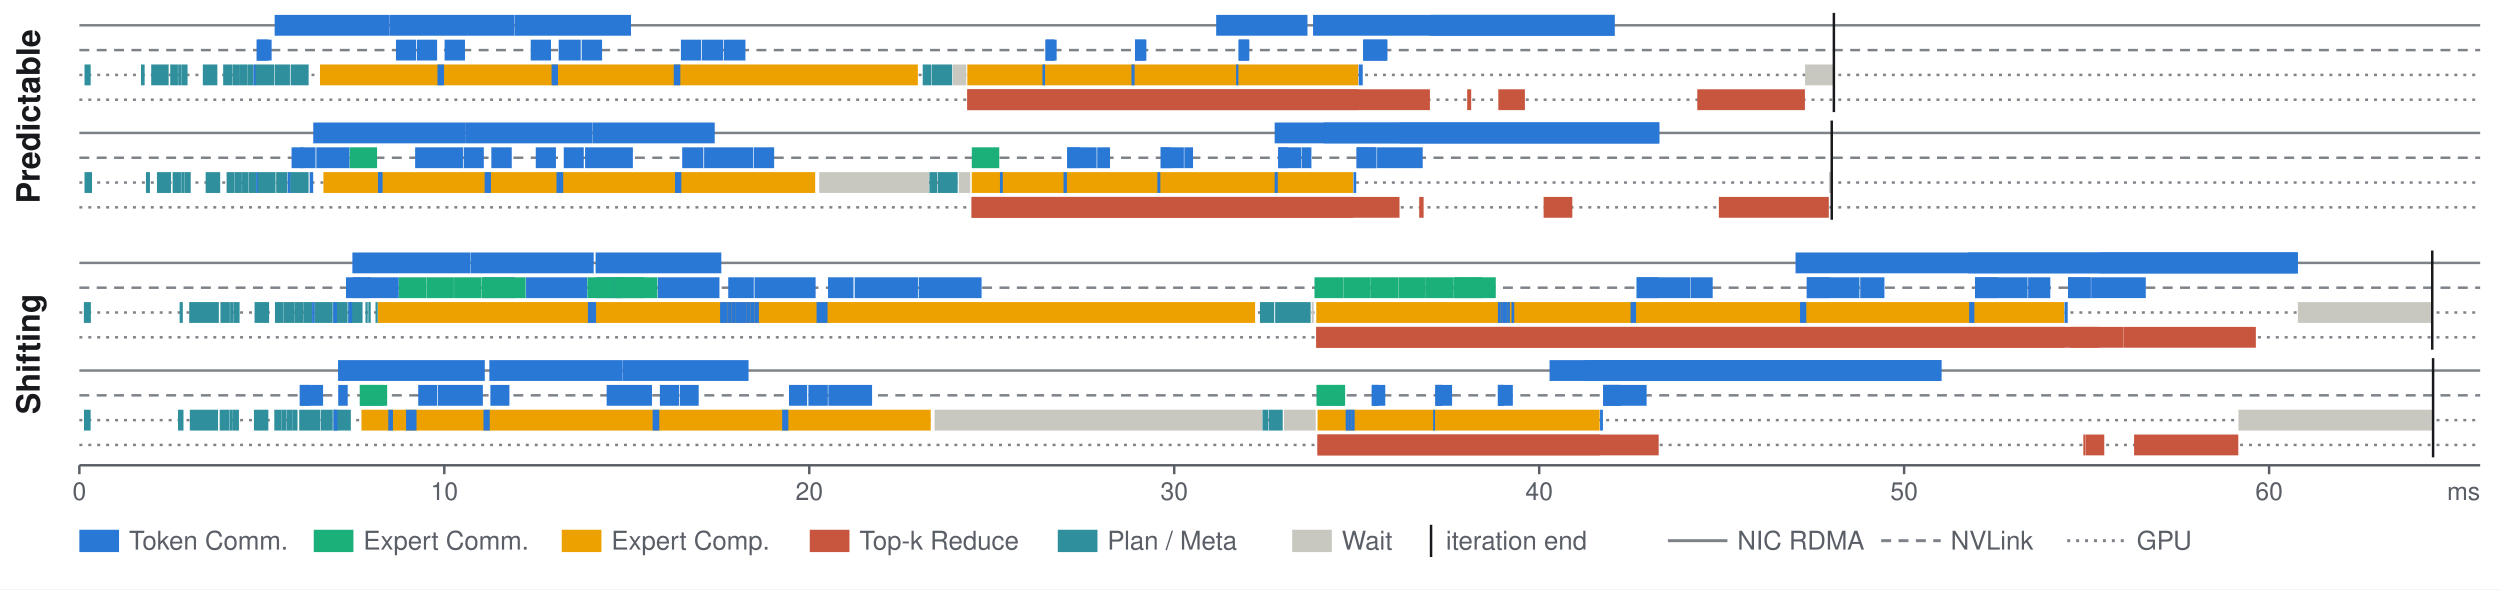
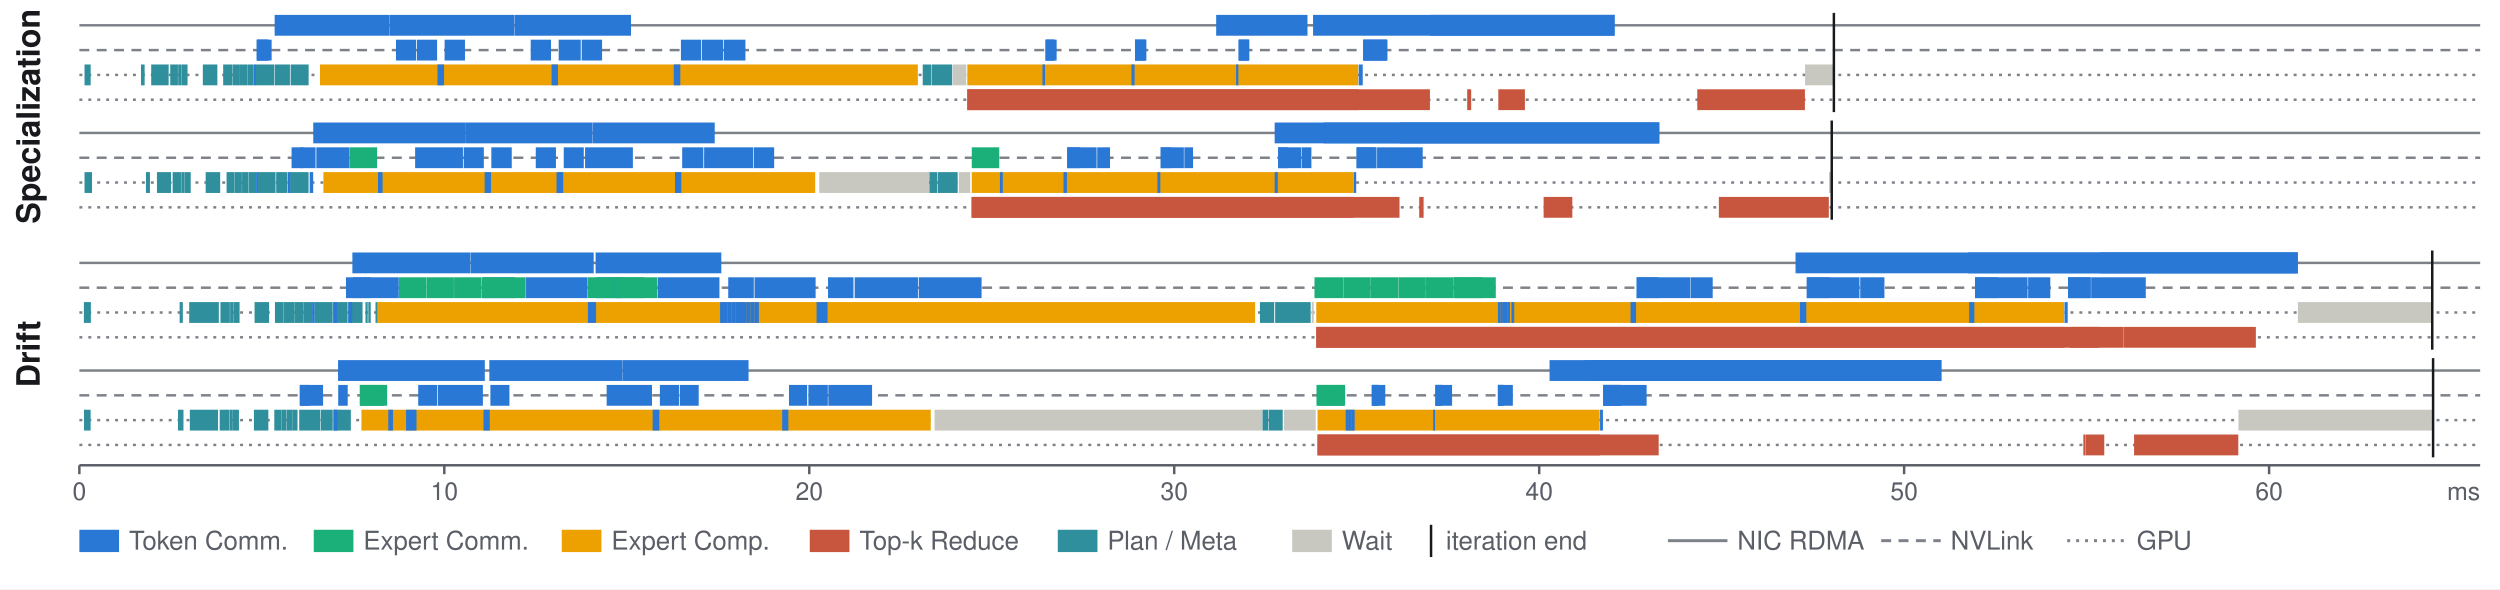
<svg xmlns="http://www.w3.org/2000/svg" width="504.0pt" height="118.8pt" viewBox="0 0 504.0 118.8" font-family="Helvetica, Arial, sans-serif">
  <rect width="504.0" height="118.8" fill="#ffffff" />
  <line x1="16.00" y1="5.10" x2="500.00" y2="5.10" stroke="#7d8289" stroke-width="0.5" />
  <rect x="55.37" y="3.00" width="23.19" height="4.20" fill="#2a78d6" />
  <rect x="78.59" y="3.00" width="25.06" height="4.20" fill="#2a78d6" />
  <rect x="103.71" y="3.00" width="23.50" height="4.20" fill="#2a78d6" />
  <rect x="245.18" y="3.00" width="18.41" height="4.20" fill="#2a78d6" />
  <rect x="264.71" y="3.00" width="60.79" height="4.20" fill="#2a78d6" />
  <rect x="288.30" y="3.00" width="37.20" height="4.20" fill="#2a78d6" />
  <line x1="16.00" y1="10.10" x2="500.00" y2="10.10" stroke="#7d8289" stroke-width="0.5" stroke-dasharray="2,1.5" />
  <rect x="51.77" y="8.00" width="2.99" height="4.20" fill="#2a78d6" />
  <rect x="51.77" y="8.00" width="2.39" height="4.20" fill="#2a78d6" />
  <rect x="51.78" y="8.00" width="2.24" height="4.20" fill="#2a78d6" />
  <rect x="79.83" y="8.00" width="4.07" height="4.20" fill="#2a78d6" />
  <rect x="84.06" y="8.00" width="4.06" height="4.20" fill="#2a78d6" />
  <rect x="89.63" y="8.00" width="4.11" height="4.20" fill="#2a78d6" />
  <rect x="106.99" y="8.00" width="4.09" height="4.20" fill="#2a78d6" />
  <rect x="112.63" y="8.00" width="4.45" height="4.20" fill="#2a78d6" />
  <rect x="117.27" y="8.00" width="4.11" height="4.20" fill="#2a78d6" />
  <rect x="137.27" y="8.00" width="4.06" height="4.20" fill="#2a78d6" />
  <rect x="141.48" y="8.00" width="4.32" height="4.20" fill="#2a78d6" />
  <rect x="145.94" y="8.00" width="4.34" height="4.20" fill="#2a78d6" />
  <rect x="210.80" y="8.00" width="2.22" height="4.20" fill="#2a78d6" />
  <rect x="210.80" y="8.00" width="1.79" height="4.20" fill="#2a78d6" />
  <rect x="210.81" y="8.00" width="1.79" height="4.20" fill="#2a78d6" />
  <rect x="228.82" y="8.00" width="2.07" height="4.20" fill="#2a78d6" />
  <rect x="228.82" y="8.00" width="2.18" height="4.20" fill="#2a78d6" />
  <rect x="228.82" y="8.00" width="2.29" height="4.20" fill="#2a78d6" />
  <rect x="249.73" y="8.00" width="1.99" height="4.20" fill="#2a78d6" />
  <rect x="249.73" y="8.00" width="2.09" height="4.20" fill="#2a78d6" />
  <rect x="249.73" y="8.00" width="2.12" height="4.20" fill="#2a78d6" />
  <rect x="274.83" y="8.00" width="4.74" height="4.20" fill="#2a78d6" />
  <rect x="274.83" y="8.00" width="4.88" height="4.20" fill="#2a78d6" />
  <rect x="274.84" y="8.00" width="4.75" height="4.20" fill="#2a78d6" />
  <line x1="16.00" y1="15.10" x2="500.00" y2="15.10" stroke="#7d8289" stroke-width="0.5" stroke-dasharray="0.6,1.2" />
  <rect x="17.04" y="13.00" width="1.24" height="4.20" fill="#2f8f9d" />
  <rect x="28.42" y="13.00" width="0.74" height="4.20" fill="#2f8f9d" />
  <rect x="30.48" y="13.00" width="3.52" height="4.20" fill="#2f8f9d" />
  <rect x="34.32" y="13.00" width="1.55" height="4.20" fill="#2f8f9d" />
  <rect x="35.92" y="13.00" width="0.65" height="4.20" fill="#2f8f9d" />
  <rect x="36.58" y="13.00" width="1.23" height="4.20" fill="#2f8f9d" />
  <rect x="40.89" y="13.00" width="2.93" height="4.20" fill="#2f8f9d" />
  <rect x="44.99" y="13.00" width="1.88" height="4.20" fill="#2f8f9d" />
  <rect x="46.91" y="13.00" width="1.28" height="4.20" fill="#2f8f9d" />
  <rect x="48.20" y="13.00" width="1.61" height="4.20" fill="#2f8f9d" />
  <rect x="49.85" y="13.00" width="1.21" height="4.20" fill="#2f8f9d" />
  <rect x="51.08" y="13.00" width="0.56" height="4.20" fill="#2a78d6" />
  <rect x="51.52" y="13.00" width="3.74" height="4.20" fill="#2f8f9d" />
  <rect x="55.36" y="13.00" width="3.09" height="4.20" fill="#2f8f9d" />
  <rect x="58.59" y="13.00" width="3.63" height="4.20" fill="#2f8f9d" />
  <rect x="64.51" y="13.00" width="120.53" height="4.20" fill="#eda100" />
  <rect x="88.20" y="13.00" width="1.32" height="4.20" fill="#2a78d6" />
  <rect x="111.20" y="13.00" width="1.29" height="4.20" fill="#2a78d6" />
  <rect x="135.83" y="13.00" width="1.32" height="4.20" fill="#2a78d6" />
  <rect x="186.02" y="13.00" width="1.67" height="4.20" fill="#2f8f9d" />
  <rect x="187.79" y="13.00" width="4.18" height="4.20" fill="#2f8f9d" />
  <rect x="192.09" y="13.00" width="2.71" height="4.20" fill="#c9c8c0" />
  <rect x="195.01" y="13.00" width="78.80" height="4.20" fill="#eda100" />
  <rect x="210.16" y="13.00" width="0.52" height="4.20" fill="#2a78d6" />
  <rect x="228.11" y="13.00" width="0.62" height="4.20" fill="#2a78d6" />
  <rect x="249.20" y="13.00" width="0.46" height="4.20" fill="#2a78d6" />
  <rect x="273.91" y="13.00" width="0.82" height="4.20" fill="#2a78d6" />
  <rect x="363.90" y="13.00" width="5.79" height="4.20" fill="#c9c8c0" />
  <line x1="16.00" y1="20.10" x2="500.00" y2="20.10" stroke="#7d8289" stroke-width="0.5" stroke-dasharray="0.6,1.2" />
  <rect x="195.00" y="18.00" width="78.88" height="4.20" fill="#c8553d" />
  <rect x="195.03" y="18.00" width="93.24" height="4.20" fill="#c8553d" />
  <rect x="295.79" y="18.00" width="0.80" height="4.20" fill="#c8553d" />
  <rect x="302.06" y="18.00" width="5.36" height="4.20" fill="#c8553d" />
  <rect x="342.17" y="18.00" width="21.70" height="4.20" fill="#c8553d" />
  <line x1="369.71" y1="2.60" x2="369.71" y2="22.60" stroke="#17191c" stroke-width="0.5" />
  <line x1="16.00" y1="26.80" x2="500.00" y2="26.80" stroke="#7d8289" stroke-width="0.5" />
  <rect x="63.15" y="24.70" width="30.60" height="4.20" fill="#2a78d6" />
  <rect x="93.77" y="24.70" width="25.69" height="4.20" fill="#2a78d6" />
  <rect x="119.49" y="24.70" width="24.60" height="4.20" fill="#2a78d6" />
  <rect x="256.97" y="24.70" width="77.53" height="4.20" fill="#2a78d6" />
  <rect x="266.83" y="24.70" width="67.66" height="4.20" fill="#2a78d6" />
  <rect x="282.15" y="24.70" width="52.35" height="4.20" fill="#2a78d6" />
  <line x1="16.00" y1="31.80" x2="500.00" y2="31.80" stroke="#7d8289" stroke-width="0.5" stroke-dasharray="2,1.5" />
  <rect x="58.78" y="29.70" width="2.38" height="4.20" fill="#2a78d6" />
  <rect x="60.55" y="29.70" width="3.07" height="4.20" fill="#2a78d6" />
  <rect x="63.77" y="29.70" width="6.69" height="4.20" fill="#2a78d6" />
  <rect x="83.69" y="29.70" width="9.64" height="4.20" fill="#2a78d6" />
  <rect x="93.48" y="29.70" width="4.06" height="4.20" fill="#2a78d6" />
  <rect x="99.05" y="29.70" width="4.12" height="4.20" fill="#2a78d6" />
  <rect x="108.01" y="29.70" width="4.07" height="4.20" fill="#2a78d6" />
  <rect x="113.65" y="29.70" width="4.04" height="4.20" fill="#2a78d6" />
  <rect x="117.95" y="29.70" width="9.64" height="4.20" fill="#2a78d6" />
  <rect x="137.53" y="29.70" width="4.27" height="4.20" fill="#2a78d6" />
  <rect x="141.95" y="29.70" width="9.92" height="4.20" fill="#2a78d6" />
  <rect x="152.00" y="29.70" width="4.07" height="4.20" fill="#2a78d6" />
  <rect x="215.15" y="29.70" width="2.67" height="4.20" fill="#2a78d6" />
  <rect x="215.15" y="29.70" width="5.93" height="4.20" fill="#2a78d6" />
  <rect x="221.20" y="29.70" width="2.58" height="4.20" fill="#2a78d6" />
  <rect x="234.00" y="29.70" width="2.12" height="4.20" fill="#2a78d6" />
  <rect x="234.00" y="29.70" width="4.67" height="4.20" fill="#2a78d6" />
  <rect x="238.76" y="29.70" width="1.76" height="4.20" fill="#2a78d6" />
  <rect x="257.68" y="29.70" width="1.92" height="4.20" fill="#2a78d6" />
  <rect x="257.68" y="29.70" width="4.62" height="4.20" fill="#2a78d6" />
  <rect x="262.40" y="29.70" width="1.98" height="4.20" fill="#2a78d6" />
  <rect x="273.49" y="29.70" width="3.81" height="4.20" fill="#2a78d6" />
  <rect x="273.49" y="29.70" width="4.03" height="4.20" fill="#2a78d6" />
  <rect x="277.62" y="29.70" width="9.20" height="4.20" fill="#2a78d6" />
  <line x1="16.00" y1="36.80" x2="500.00" y2="36.80" stroke="#7d8289" stroke-width="0.5" stroke-dasharray="0.6,1.2" />
  <rect x="17.04" y="34.70" width="1.51" height="4.20" fill="#2f8f9d" />
  <rect x="29.42" y="34.70" width="0.81" height="4.20" fill="#2f8f9d" />
  <rect x="31.64" y="34.70" width="2.84" height="4.20" fill="#2f8f9d" />
  <rect x="34.80" y="34.70" width="1.68" height="4.20" fill="#2f8f9d" />
  <rect x="36.54" y="34.70" width="0.67" height="4.20" fill="#2f8f9d" />
  <rect x="37.22" y="34.70" width="1.23" height="4.20" fill="#2f8f9d" />
  <rect x="41.46" y="34.70" width="2.93" height="4.20" fill="#2f8f9d" />
  <rect x="45.68" y="34.70" width="1.57" height="4.20" fill="#2f8f9d" />
  <rect x="47.27" y="34.70" width="1.49" height="4.20" fill="#2f8f9d" />
  <rect x="48.80" y="34.70" width="1.27" height="4.20" fill="#2f8f9d" />
  <rect x="50.11" y="34.70" width="1.51" height="4.20" fill="#2f8f9d" />
  <rect x="51.63" y="34.70" width="0.43" height="4.20" fill="#2a78d6" />
  <rect x="51.98" y="34.70" width="3.57" height="4.20" fill="#2f8f9d" />
  <rect x="55.68" y="34.70" width="2.24" height="4.20" fill="#2f8f9d" />
  <rect x="58.00" y="34.70" width="0.63" height="4.20" fill="#2a78d6" />
  <rect x="58.53" y="34.70" width="3.68" height="4.20" fill="#2f8f9d" />
  <rect x="62.43" y="34.70" width="0.71" height="4.20" fill="#2a78d6" />
  <rect x="65.20" y="34.70" width="99.14" height="4.20" fill="#eda100" />
  <rect x="76.20" y="34.70" width="0.93" height="4.20" fill="#2a78d6" />
  <rect x="97.70" y="34.70" width="1.28" height="4.20" fill="#2a78d6" />
  <rect x="112.19" y="34.70" width="1.35" height="4.20" fill="#2a78d6" />
  <rect x="136.08" y="34.70" width="1.27" height="4.20" fill="#2a78d6" />
  <rect x="165.16" y="34.70" width="22.16" height="4.20" fill="#c9c8c0" />
  <rect x="187.37" y="34.70" width="1.60" height="4.20" fill="#2f8f9d" />
  <rect x="189.08" y="34.70" width="3.99" height="4.20" fill="#2f8f9d" />
  <rect x="193.29" y="34.70" width="2.31" height="4.20" fill="#c9c8c0" />
  <rect x="195.91" y="34.70" width="76.88" height="4.20" fill="#eda100" />
  <rect x="201.59" y="34.70" width="0.57" height="4.20" fill="#2a78d6" />
  <rect x="214.41" y="34.70" width="0.68" height="4.20" fill="#2a78d6" />
  <rect x="233.33" y="34.70" width="0.59" height="4.20" fill="#2a78d6" />
  <rect x="256.97" y="34.70" width="0.63" height="4.20" fill="#2a78d6" />
  <rect x="272.86" y="34.70" width="0.55" height="4.20" fill="#2a78d6" />
  <rect x="368.72" y="34.70" width="0.54" height="4.20" fill="#c9c8c0" />
  <line x1="16.00" y1="41.80" x2="500.00" y2="41.80" stroke="#7d8289" stroke-width="0.5" stroke-dasharray="0.6,1.2" />
  <rect x="195.86" y="39.70" width="76.99" height="4.20" fill="#c8553d" />
  <rect x="195.90" y="39.70" width="86.24" height="4.20" fill="#c8553d" />
  <rect x="286.11" y="39.70" width="0.89" height="4.20" fill="#c8553d" />
  <rect x="311.19" y="39.70" width="5.79" height="4.20" fill="#c8553d" />
  <rect x="346.52" y="39.70" width="22.17" height="4.20" fill="#c8553d" />
  <line x1="369.28" y1="24.30" x2="369.28" y2="44.30" stroke="#17191c" stroke-width="0.5" />
  <line x1="16.00" y1="53.00" x2="500.00" y2="53.00" stroke="#7d8289" stroke-width="0.5" />
  <rect x="71.04" y="50.90" width="23.78" height="4.20" fill="#2a78d6" />
  <rect x="94.87" y="50.90" width="24.82" height="4.20" fill="#2a78d6" />
  <rect x="120.07" y="50.90" width="25.35" height="4.20" fill="#2a78d6" />
  <rect x="361.98" y="50.90" width="101.23" height="4.20" fill="#2a78d6" />
  <rect x="396.78" y="50.90" width="66.43" height="4.20" fill="#2a78d6" />
  <rect x="423.25" y="50.90" width="39.97" height="4.20" fill="#2a78d6" />
  <line x1="16.00" y1="58.00" x2="500.00" y2="58.00" stroke="#7d8289" stroke-width="0.5" stroke-dasharray="2,1.5" />
  <rect x="69.75" y="55.90" width="3.22" height="4.20" fill="#2a78d6" />
  <rect x="71.12" y="55.90" width="3.62" height="4.20" fill="#2a78d6" />
  <rect x="73.12" y="55.90" width="7.27" height="4.20" fill="#2a78d6" />
  <rect x="97.35" y="55.90" width="6.43" height="4.20" fill="#2a78d6" />
  <rect x="106.05" y="55.90" width="12.33" height="4.20" fill="#2a78d6" />
  <rect x="120.26" y="55.90" width="5.15" height="4.20" fill="#2a78d6" />
  <rect x="132.61" y="55.90" width="12.43" height="4.20" fill="#2a78d6" />
  <rect x="146.81" y="55.90" width="5.16" height="4.20" fill="#2a78d6" />
  <rect x="152.11" y="55.90" width="12.32" height="4.20" fill="#2a78d6" />
  <rect x="166.93" y="55.90" width="5.13" height="4.20" fill="#2a78d6" />
  <rect x="172.30" y="55.90" width="12.76" height="4.20" fill="#2a78d6" />
  <rect x="185.21" y="55.90" width="12.68" height="4.20" fill="#2a78d6" />
  <rect x="329.95" y="55.90" width="4.40" height="4.20" fill="#2a78d6" />
  <rect x="329.96" y="55.90" width="10.77" height="4.20" fill="#2a78d6" />
  <rect x="340.81" y="55.90" width="4.47" height="4.20" fill="#2a78d6" />
  <rect x="364.25" y="55.90" width="4.58" height="4.20" fill="#2a78d6" />
  <rect x="364.25" y="55.90" width="10.62" height="4.20" fill="#2a78d6" />
  <rect x="375.02" y="55.90" width="4.88" height="4.20" fill="#2a78d6" />
  <rect x="398.16" y="55.90" width="4.65" height="4.20" fill="#2a78d6" />
  <rect x="398.16" y="55.90" width="10.60" height="4.20" fill="#2a78d6" />
  <rect x="408.87" y="55.90" width="4.47" height="4.20" fill="#2a78d6" />
  <rect x="416.91" y="55.90" width="4.53" height="4.20" fill="#2a78d6" />
  <rect x="416.91" y="55.90" width="4.60" height="4.20" fill="#2a78d6" />
  <rect x="421.58" y="55.90" width="11.01" height="4.20" fill="#2a78d6" />
  <line x1="16.00" y1="63.00" x2="500.00" y2="63.00" stroke="#7d8289" stroke-width="0.5" stroke-dasharray="0.6,1.2" />
  <rect x="16.91" y="60.90" width="1.41" height="4.20" fill="#2f8f9d" />
  <rect x="36.21" y="60.90" width="0.65" height="4.20" fill="#2f8f9d" />
  <rect x="38.14" y="60.90" width="5.98" height="4.20" fill="#2f8f9d" />
  <rect x="44.44" y="60.90" width="1.90" height="4.20" fill="#2f8f9d" />
  <rect x="46.39" y="60.90" width="0.67" height="4.20" fill="#2f8f9d" />
  <rect x="47.07" y="60.90" width="1.23" height="4.20" fill="#2f8f9d" />
  <rect x="51.32" y="60.90" width="2.93" height="4.20" fill="#2f8f9d" />
  <rect x="55.43" y="60.90" width="1.71" height="4.20" fill="#2f8f9d" />
  <rect x="57.15" y="60.90" width="2.16" height="4.20" fill="#2f8f9d" />
  <rect x="59.33" y="60.90" width="1.90" height="4.20" fill="#2f8f9d" />
  <rect x="61.26" y="60.90" width="1.65" height="4.20" fill="#2f8f9d" />
  <rect x="62.92" y="60.90" width="0.53" height="4.20" fill="#2a78d6" />
  <rect x="63.43" y="60.90" width="3.64" height="4.20" fill="#2f8f9d" />
  <rect x="67.18" y="60.90" width="2.90" height="4.20" fill="#2f8f9d" />
  <rect x="67.19" y="60.90" width="0.74" height="4.20" fill="#2a78d6" />
  <rect x="70.22" y="60.90" width="2.87" height="4.20" fill="#2f8f9d" />
  <rect x="70.23" y="60.90" width="0.77" height="4.20" fill="#2a78d6" />
  <rect x="73.68" y="60.90" width="0.45" height="4.20" fill="#2f8f9d" />
  <rect x="74.25" y="60.90" width="0.49" height="4.20" fill="#2f8f9d" />
  <rect x="75.70" y="60.90" width="0.45" height="4.20" fill="#2f8f9d" />
  <rect x="76.21" y="60.90" width="176.82" height="4.20" fill="#eda100" />
  <rect x="118.52" y="60.90" width="1.65" height="4.20" fill="#2a78d6" />
  <rect x="145.17" y="60.90" width="1.50" height="4.20" fill="#2a78d6" />
  <rect x="146.65" y="60.90" width="0.79" height="4.20" fill="#2a78d6" />
  <rect x="147.43" y="60.90" width="0.79" height="4.20" fill="#2a78d6" />
  <rect x="148.21" y="60.90" width="0.79" height="4.20" fill="#2a78d6" />
  <rect x="148.98" y="60.90" width="0.80" height="4.20" fill="#2a78d6" />
  <rect x="149.76" y="60.90" width="0.79" height="4.20" fill="#2a78d6" />
  <rect x="150.54" y="60.90" width="0.79" height="4.20" fill="#2a78d6" />
  <rect x="151.32" y="60.90" width="0.79" height="4.20" fill="#2a78d6" />
  <rect x="152.10" y="60.90" width="0.89" height="4.20" fill="#2a78d6" />
  <rect x="164.62" y="60.90" width="2.21" height="4.20" fill="#2a78d6" />
  <rect x="254.00" y="60.90" width="2.88" height="4.20" fill="#2f8f9d" />
  <rect x="257.07" y="60.90" width="7.16" height="4.20" fill="#2f8f9d" />
  <rect x="264.45" y="60.90" width="0.41" height="4.20" fill="#c9c8c0" />
  <rect x="265.36" y="60.90" width="150.76" height="4.20" fill="#eda100" />
  <rect x="301.98" y="60.90" width="0.52" height="4.20" fill="#2a78d6" />
  <rect x="302.48" y="60.90" width="0.49" height="4.20" fill="#2a78d6" />
  <rect x="302.94" y="60.90" width="0.50" height="4.20" fill="#2a78d6" />
  <rect x="303.41" y="60.90" width="0.54" height="4.20" fill="#2a78d6" />
  <rect x="303.93" y="60.90" width="0.47" height="4.20" fill="#2a78d6" />
  <rect x="304.72" y="60.90" width="0.55" height="4.20" fill="#2a78d6" />
  <rect x="328.72" y="60.90" width="1.11" height="4.20" fill="#2a78d6" />
  <rect x="362.88" y="60.90" width="1.27" height="4.20" fill="#2a78d6" />
  <rect x="396.98" y="60.90" width="1.05" height="4.20" fill="#2a78d6" />
  <rect x="416.20" y="60.90" width="0.65" height="4.20" fill="#2a78d6" />
  <rect x="463.25" y="60.90" width="27.07" height="4.20" fill="#c9c8c0" />
  <line x1="16.00" y1="68.00" x2="500.00" y2="68.00" stroke="#7d8289" stroke-width="0.5" stroke-dasharray="0.6,1.2" />
  <rect x="265.36" y="65.90" width="150.83" height="4.20" fill="#c8553d" />
  <rect x="265.37" y="65.90" width="157.87" height="4.20" fill="#c8553d" />
  <rect x="417.28" y="65.90" width="1.02" height="4.20" fill="#c8553d" />
  <rect x="418.33" y="65.90" width="9.69" height="4.20" fill="#c8553d" />
  <rect x="428.06" y="65.90" width="26.72" height="4.20" fill="#c8553d" />
  <line x1="490.34" y1="50.50" x2="490.34" y2="70.50" stroke="#17191c" stroke-width="0.5" />
  <line x1="16.00" y1="74.70" x2="500.00" y2="74.70" stroke="#7d8289" stroke-width="0.5" />
  <rect x="68.15" y="72.60" width="29.59" height="4.20" fill="#2a78d6" />
  <rect x="98.65" y="72.60" width="26.84" height="4.20" fill="#2a78d6" />
  <rect x="125.50" y="72.60" width="25.41" height="4.20" fill="#2a78d6" />
  <rect x="312.39" y="72.60" width="78.97" height="4.20" fill="#2a78d6" />
  <rect x="319.44" y="72.60" width="71.92" height="4.20" fill="#2a78d6" />
  <rect x="334.40" y="72.60" width="56.97" height="4.20" fill="#2a78d6" />
  <line x1="16.00" y1="79.70" x2="500.00" y2="79.70" stroke="#7d8289" stroke-width="0.5" stroke-dasharray="2,1.5" />
  <rect x="60.43" y="77.60" width="4.70" height="4.20" fill="#2a78d6" />
  <rect x="60.45" y="77.60" width="2.05" height="4.20" fill="#2a78d6" />
  <rect x="68.18" y="77.60" width="1.92" height="4.20" fill="#2a78d6" />
  <rect x="84.31" y="77.60" width="3.79" height="4.20" fill="#2a78d6" />
  <rect x="88.24" y="77.60" width="9.11" height="4.20" fill="#2a78d6" />
  <rect x="98.86" y="77.60" width="3.84" height="4.20" fill="#2a78d6" />
  <rect x="122.30" y="77.60" width="9.14" height="4.20" fill="#2a78d6" />
  <rect x="133.03" y="77.60" width="3.85" height="4.20" fill="#2a78d6" />
  <rect x="137.04" y="77.60" width="3.82" height="4.20" fill="#2a78d6" />
  <rect x="159.06" y="77.60" width="3.66" height="4.20" fill="#2a78d6" />
  <rect x="162.97" y="77.60" width="3.92" height="4.20" fill="#2a78d6" />
  <rect x="166.99" y="77.60" width="8.82" height="4.20" fill="#2a78d6" />
  <rect x="276.56" y="77.60" width="1.49" height="4.20" fill="#2a78d6" />
  <rect x="276.56" y="77.60" width="2.71" height="4.20" fill="#2a78d6" />
  <rect x="276.57" y="77.60" width="1.11" height="4.20" fill="#2a78d6" />
  <rect x="289.39" y="77.60" width="3.35" height="4.20" fill="#2a78d6" />
  <rect x="289.39" y="77.60" width="1.30" height="4.20" fill="#2a78d6" />
  <rect x="289.39" y="77.60" width="1.34" height="4.20" fill="#2a78d6" />
  <rect x="301.98" y="77.60" width="1.14" height="4.20" fill="#2a78d6" />
  <rect x="301.98" y="77.60" width="1.17" height="4.20" fill="#2a78d6" />
  <rect x="301.98" y="77.60" width="3.01" height="4.20" fill="#2a78d6" />
  <rect x="323.22" y="77.60" width="3.50" height="4.20" fill="#2a78d6" />
  <rect x="323.23" y="77.60" width="3.52" height="4.20" fill="#2a78d6" />
  <rect x="323.23" y="77.60" width="8.73" height="4.20" fill="#2a78d6" />
  <line x1="16.00" y1="84.70" x2="500.00" y2="84.70" stroke="#7d8289" stroke-width="0.5" stroke-dasharray="0.6,1.2" />
  <rect x="16.93" y="82.60" width="1.34" height="4.20" fill="#2f8f9d" />
  <rect x="35.88" y="82.60" width="1.11" height="4.20" fill="#2f8f9d" />
  <rect x="38.27" y="82.60" width="5.69" height="4.20" fill="#2f8f9d" />
  <rect x="44.29" y="82.60" width="1.94" height="4.20" fill="#2f8f9d" />
  <rect x="46.27" y="82.60" width="0.66" height="4.20" fill="#2f8f9d" />
  <rect x="46.94" y="82.60" width="1.23" height="4.20" fill="#2f8f9d" />
  <rect x="51.19" y="82.60" width="2.91" height="4.20" fill="#2f8f9d" />
  <rect x="55.30" y="82.60" width="1.39" height="4.20" fill="#2f8f9d" />
  <rect x="56.71" y="82.60" width="1.02" height="4.20" fill="#2f8f9d" />
  <rect x="57.77" y="82.60" width="1.11" height="4.20" fill="#2f8f9d" />
  <rect x="58.91" y="82.60" width="1.07" height="4.20" fill="#2f8f9d" />
  <rect x="60.32" y="82.60" width="4.26" height="4.20" fill="#2f8f9d" />
  <rect x="64.69" y="82.60" width="2.39" height="4.20" fill="#2f8f9d" />
  <rect x="67.23" y="82.60" width="3.50" height="4.20" fill="#2f8f9d" />
  <rect x="67.23" y="82.60" width="0.80" height="4.20" fill="#2a78d6" />
  <rect x="72.87" y="82.60" width="114.77" height="4.20" fill="#eda100" />
  <rect x="78.28" y="82.60" width="0.94" height="4.20" fill="#2a78d6" />
  <rect x="81.86" y="82.60" width="1.01" height="4.20" fill="#2a78d6" />
  <rect x="82.84" y="82.60" width="1.13" height="4.20" fill="#2a78d6" />
  <rect x="97.47" y="82.60" width="1.26" height="4.20" fill="#2a78d6" />
  <rect x="131.57" y="82.60" width="1.34" height="4.20" fill="#2a78d6" />
  <rect x="157.69" y="82.60" width="1.24" height="4.20" fill="#2a78d6" />
  <rect x="188.41" y="82.60" width="66.07" height="4.20" fill="#c9c8c0" />
  <rect x="254.52" y="82.60" width="1.14" height="4.20" fill="#2f8f9d" />
  <rect x="255.76" y="82.60" width="2.84" height="4.20" fill="#2f8f9d" />
  <rect x="258.84" y="82.60" width="6.41" height="4.20" fill="#c9c8c0" />
  <rect x="265.62" y="82.60" width="56.87" height="4.20" fill="#eda100" />
  <rect x="271.29" y="82.60" width="0.64" height="4.20" fill="#2a78d6" />
  <rect x="271.90" y="82.60" width="0.62" height="4.20" fill="#2a78d6" />
  <rect x="272.50" y="82.60" width="0.60" height="4.20" fill="#2a78d6" />
  <rect x="288.93" y="82.60" width="0.37" height="4.20" fill="#2a78d6" />
  <rect x="322.57" y="82.60" width="0.58" height="4.20" fill="#2a78d6" />
  <rect x="451.27" y="82.60" width="39.22" height="4.20" fill="#c9c8c0" />
  <line x1="16.00" y1="89.70" x2="500.00" y2="89.70" stroke="#7d8289" stroke-width="0.5" stroke-dasharray="0.6,1.2" />
  <rect x="265.60" y="87.60" width="56.96" height="4.20" fill="#c8553d" />
  <rect x="265.62" y="87.60" width="68.77" height="4.20" fill="#c8553d" />
  <rect x="420.00" y="87.60" width="0.42" height="4.20" fill="#c8553d" />
  <rect x="420.45" y="87.60" width="3.77" height="4.20" fill="#c8553d" />
  <rect x="430.23" y="87.60" width="21.01" height="4.20" fill="#c8553d" />
  <line x1="490.51" y1="72.20" x2="490.51" y2="92.20" stroke="#17191c" stroke-width="0.5" />
  <rect x="70.49" y="29.70" width="5.53" height="4.20" fill="#1baf7a" />
  <rect x="195.91" y="29.70" width="5.54" height="4.20" fill="#1baf7a" />
  <rect x="80.42" y="55.90" width="5.53" height="4.20" fill="#1baf7a" />
  <rect x="85.98" y="55.90" width="5.53" height="4.20" fill="#1baf7a" />
  <rect x="91.54" y="55.90" width="5.52" height="4.20" fill="#1baf7a" />
  <rect x="97.09" y="55.90" width="8.89" height="4.20" fill="#1baf7a" />
  <rect x="118.42" y="55.90" width="5.53" height="4.20" fill="#1baf7a" />
  <rect x="123.98" y="55.90" width="2.92" height="4.20" fill="#1baf7a" />
  <rect x="124.04" y="55.90" width="8.49" height="4.20" fill="#1baf7a" />
  <rect x="126.93" y="55.90" width="2.89" height="4.20" fill="#1baf7a" />
  <rect x="265.00" y="55.90" width="5.80" height="4.20" fill="#1baf7a" />
  <rect x="270.82" y="55.90" width="5.53" height="4.20" fill="#1baf7a" />
  <rect x="276.38" y="55.90" width="5.52" height="4.20" fill="#1baf7a" />
  <rect x="281.93" y="55.90" width="5.52" height="4.20" fill="#1baf7a" />
  <rect x="287.48" y="55.90" width="5.52" height="4.20" fill="#1baf7a" />
  <rect x="293.02" y="55.90" width="2.86" height="4.20" fill="#1baf7a" />
  <rect x="293.06" y="55.90" width="8.49" height="4.20" fill="#1baf7a" />
  <rect x="295.95" y="55.90" width="2.86" height="4.20" fill="#1baf7a" />
  <rect x="72.52" y="77.60" width="5.53" height="4.20" fill="#1baf7a" />
  <rect x="72.58" y="77.60" width="2.35" height="4.20" fill="#1baf7a" />
  <rect x="74.97" y="77.60" width="2.34" height="4.20" fill="#1baf7a" />
  <rect x="265.40" y="77.60" width="5.78" height="4.20" fill="#1baf7a" />
  <rect x="265.70" y="77.60" width="2.93" height="4.20" fill="#1baf7a" />
  <rect x="268.68" y="77.60" width="2.33" height="4.20" fill="#1baf7a" />
  <line x1="16.00" y1="93.80" x2="500.00" y2="93.80" stroke="#5a5e66" stroke-width="0.5" />
  <line x1="16.00" y1="93.80" x2="16.00" y2="95.60" stroke="#5a5e66" stroke-width="0.5" />
  <text x="16.00" y="100.80" font-size="5" text-anchor="middle" fill="#5a5e66">0</text>
  <line x1="89.57" y1="93.80" x2="89.57" y2="95.60" stroke="#5a5e66" stroke-width="0.5" />
  <text x="89.57" y="100.80" font-size="5" text-anchor="middle" fill="#5a5e66">10</text>
  <line x1="163.15" y1="93.80" x2="163.15" y2="95.60" stroke="#5a5e66" stroke-width="0.5" />
  <text x="163.15" y="100.80" font-size="5" text-anchor="middle" fill="#5a5e66">20</text>
  <line x1="236.72" y1="93.80" x2="236.72" y2="95.60" stroke="#5a5e66" stroke-width="0.5" />
  <text x="236.72" y="100.80" font-size="5" text-anchor="middle" fill="#5a5e66">30</text>
  <line x1="310.30" y1="93.80" x2="310.30" y2="95.60" stroke="#5a5e66" stroke-width="0.5" />
  <text x="310.30" y="100.80" font-size="5" text-anchor="middle" fill="#5a5e66">40</text>
  <line x1="383.87" y1="93.80" x2="383.87" y2="95.60" stroke="#5a5e66" stroke-width="0.5" />
  <text x="383.87" y="100.80" font-size="5" text-anchor="middle" fill="#5a5e66">50</text>
  <line x1="457.45" y1="93.80" x2="457.45" y2="95.60" stroke="#5a5e66" stroke-width="0.5" />
  <text x="457.45" y="100.80" font-size="5" text-anchor="middle" fill="#5a5e66">60</text>
  <text x="500.00" y="100.80" font-size="5" text-anchor="end" fill="#5a5e66">ms</text>
  <rect x="16.00" y="106.80" width="8.00" height="4.50" fill="#2a78d6" />
  <text x="26.00" y="110.80" font-size="5.2" text-anchor="start" fill="#5a5e66">Token Comm.</text>
  <rect x="63.25" y="106.80" width="8.00" height="4.50" fill="#1baf7a" />
  <text x="73.25" y="110.80" font-size="5.2" text-anchor="start" fill="#5a5e66">Expert Comm.</text>
  <rect x="113.25" y="106.80" width="8.00" height="4.50" fill="#eda100" />
  <text x="123.25" y="110.80" font-size="5.2" text-anchor="start" fill="#5a5e66">Expert Comp.</text>
  <rect x="163.25" y="106.80" width="8.00" height="4.50" fill="#c8553d" />
  <text x="173.25" y="110.80" font-size="5.2" text-anchor="start" fill="#5a5e66">Top-k Reduce</text>
  <rect x="213.25" y="106.80" width="8.00" height="4.50" fill="#2f8f9d" />
  <text x="223.25" y="110.80" font-size="5.2" text-anchor="start" fill="#5a5e66">Plan / Meta</text>
  <rect x="260.50" y="106.80" width="8.00" height="4.50" fill="#c9c8c0" />
  <text x="270.50" y="110.80" font-size="5.2" text-anchor="start" fill="#5a5e66">Wait</text>
  <line x1="288.50" y1="105.80" x2="288.50" y2="112.30" stroke="#17191c" stroke-width="0.5" />
  <text x="291.50" y="110.80" font-size="5.2" text-anchor="start" fill="#5a5e66">iteration end</text>
  <line x1="336.25" y1="109.00" x2="348.25" y2="109.00" stroke="#7d8289" stroke-width="0.6" />
  <text x="350.25" y="110.80" font-size="5.2" text-anchor="start" fill="#5a5e66">NIC RDMA</text>
  <line x1="379.25" y1="109.00" x2="391.25" y2="109.00" stroke="#7d8289" stroke-width="0.6" stroke-dasharray="2,1.5" />
  <text x="393.25" y="110.80" font-size="5.2" text-anchor="start" fill="#5a5e66">NVLink</text>
  <line x1="416.75" y1="109.00" x2="428.75" y2="109.00" stroke="#7d8289" stroke-width="0.6" stroke-dasharray="0.6,1.2" />
  <text x="430.75" y="110.80" font-size="5.2" text-anchor="start" fill="#5a5e66">GPU</text>
-   <text x="8.00" y="23.45" font-size="6.5" text-anchor="middle" fill="#17191c" transform="rotate(-90 8.00 23.45)" font-weight="bold">Predictable</text>
-   <text x="8.00" y="71.35" font-size="6.5" text-anchor="middle" fill="#17191c" transform="rotate(-90 8.00 71.35)" font-weight="bold">Shifting</text>
+   <text x="8.00" y="23.45" font-size="6.5" text-anchor="middle" fill="#17191c" transform="rotate(-90 8.00 23.45)" font-weight="bold">Specialization</text>
+   <text x="8.00" y="71.35" font-size="6.5" text-anchor="middle" fill="#17191c" transform="rotate(-90 8.00 71.35)" font-weight="bold">Drift</text>
</svg>
